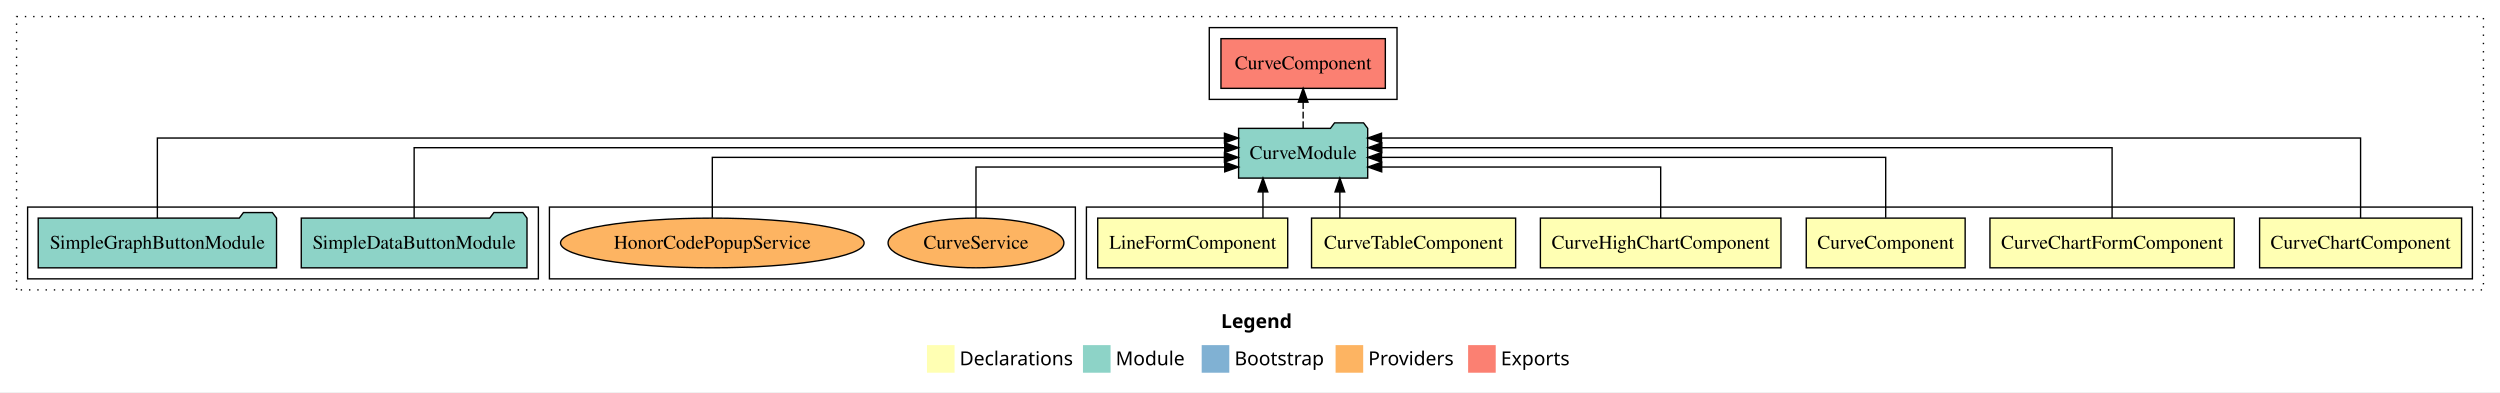
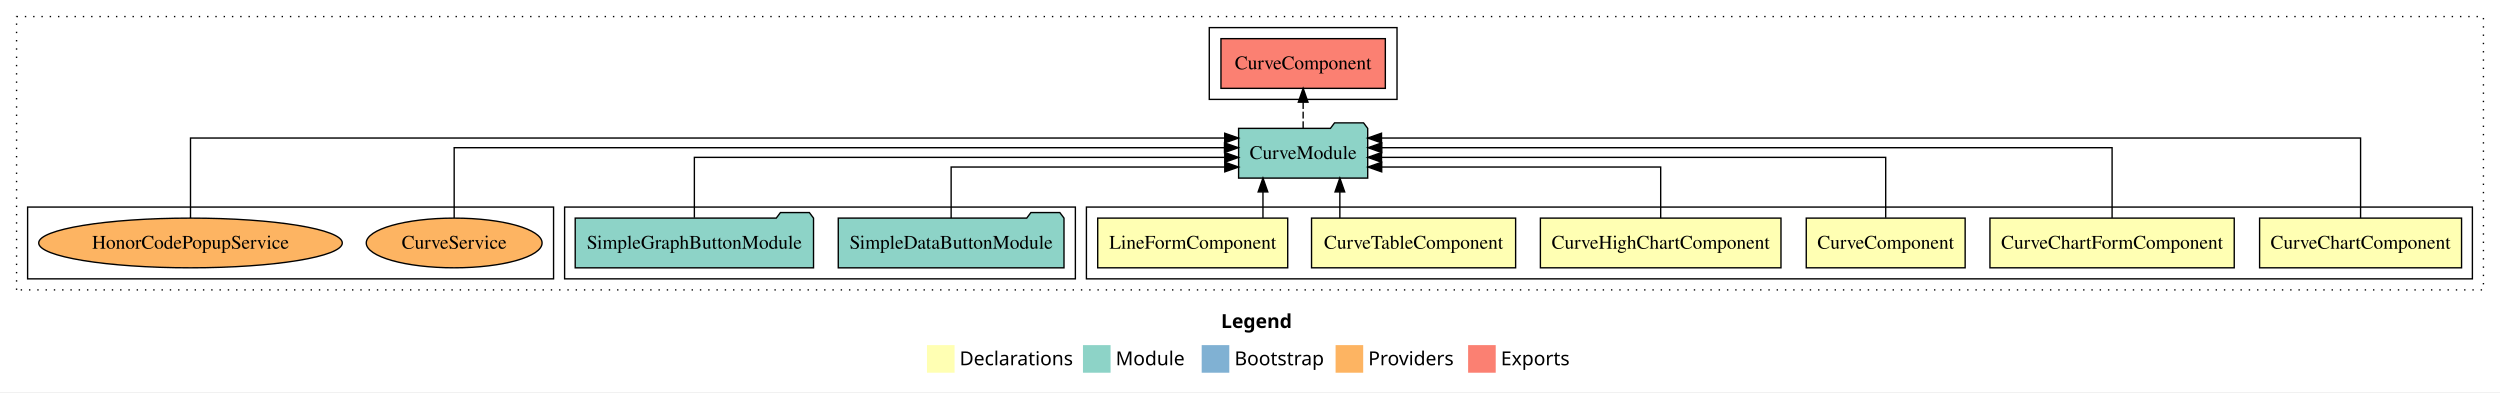
<svg xmlns="http://www.w3.org/2000/svg" width="1811pt" height="284pt" viewBox="0.00 0.00 1811.00 284.00">
  <g id="graph0" class="graph" transform="scale(1 1) rotate(0) translate(4 280)">
    <polygon fill="white" stroke="transparent" points="-4,4 -4,-280 1807,-280 1807,4 -4,4" />
    <text text-anchor="start" x="880.51" y="-42.4" font-family="Times-12" font-weight="bold" font-size="14.00">Legend</text>
    <polygon fill="#ffffb3" stroke="transparent" points="667.5,-10 667.5,-30 687.5,-30 687.5,-10 667.5,-10" />
    <text text-anchor="start" x="691.13" y="-15.4" font-family="Times-12" font-size="14.00">  Declarations</text>
    <polygon fill="#8dd3c7" stroke="transparent" points="780.5,-10 780.5,-30 800.5,-30 800.5,-10 780.5,-10" />
    <text text-anchor="start" x="804.23" y="-15.4" font-family="Times-12" font-size="14.00">  Module</text>
    <polygon fill="#80b1d3" stroke="transparent" points="866.5,-10 866.5,-30 886.5,-30 886.5,-10 866.5,-10" />
    <text text-anchor="start" x="890.28" y="-15.4" font-family="Times-12" font-size="14.00">  Bootstrap</text>
    <polygon fill="#fdb462" stroke="transparent" points="963.5,-10 963.5,-30 983.5,-30 983.5,-10 963.5,-10" />
    <text text-anchor="start" x="987.17" y="-15.4" font-family="Times-12" font-size="14.00">  Providers</text>
    <polygon fill="#fb8072" stroke="transparent" points="1059.5,-10 1059.5,-30 1079.5,-30 1079.5,-10 1059.5,-10" />
    <text text-anchor="start" x="1083.23" y="-15.4" font-family="Times-12" font-size="14.00">  Exports</text>
    <g id="clust1" class="cluster">
      <polygon fill="none" stroke="black" stroke-dasharray="1,5" points="8,-70 8,-268 1795,-268 1795,-70 8,-70" />
    </g>
+     <g id="clust2" class="cluster">
+       <polygon fill="none" stroke="black" points="783,-78 783,-130 1787,-130 1787,-78 783,-78" />
+     </g>
    <g id="clust10" class="cluster">
      <polygon fill="none" stroke="black" points="872,-208 872,-260 1008,-260 1008,-208 872,-208" />
    </g>
-     <g id="clust2" class="cluster">
-       <polygon fill="none" stroke="black" points="783,-78 783,-130 1787,-130 1787,-78 783,-78" />
+     <g id="clust9" class="cluster">
+       <polygon fill="none" stroke="black" points="405,-78 405,-130 775,-130 775,-78 405,-78" />
    </g>
    <g id="clust12" class="cluster">
-       <polygon fill="none" stroke="black" points="394,-78 394,-130 775,-130 775,-78 394,-78" />
-     </g>
-     <g id="clust9" class="cluster">
-       <polygon fill="none" stroke="black" points="16,-78 16,-130 386,-130 386,-78 16,-78" />
+       <polygon fill="none" stroke="black" points="16,-78 16,-130 397,-130 397,-78 16,-78" />
    </g>
    <g id="node1" class="node">
      <polygon fill="#ffffb3" stroke="black" points="1779.15,-122 1632.85,-122 1632.85,-86 1779.15,-86 1779.15,-122" />
      <text text-anchor="middle" x="1706" y="-99.8" font-family="Times,serif" font-size="14.00">CurveChartComponent</text>
    </g>
    <g id="node7" class="node">
      <polygon fill="#8dd3c7" stroke="black" points="986.76,-187 983.76,-191 962.76,-191 959.76,-187 893.24,-187 893.24,-151 986.76,-151 986.76,-187" />
      <text text-anchor="middle" x="940" y="-164.8" font-family="Times,serif" font-size="14.00">CurveModule</text>
    </g>
    <g id="edge1" class="edge">
      <path fill="none" stroke="black" d="M1706,-122.01C1706,-144.49 1706,-180 1706,-180 1706,-180 996.76,-180 996.76,-180" />
      <polygon fill="black" stroke="black" points="996.76,-176.5 986.76,-180 996.76,-183.5 996.76,-176.5" />
    </g>
    <g id="node2" class="node">
      <polygon fill="#ffffb3" stroke="black" points="1614.48,-122 1437.52,-122 1437.52,-86 1614.48,-86 1614.48,-122" />
      <text text-anchor="middle" x="1526" y="-99.8" font-family="Times,serif" font-size="14.00">CurveChartFormComponent</text>
    </g>
    <g id="edge2" class="edge">
      <path fill="none" stroke="black" d="M1526,-122.13C1526,-142.57 1526,-173 1526,-173 1526,-173 996.96,-173 996.96,-173" />
      <polygon fill="black" stroke="black" points="996.96,-169.5 986.96,-173 996.96,-176.5 996.96,-169.5" />
    </g>
    <g id="node3" class="node">
      <polygon fill="#ffffb3" stroke="black" points="1419.55,-122 1304.45,-122 1304.45,-86 1419.55,-86 1419.55,-122" />
      <text text-anchor="middle" x="1362" y="-99.8" font-family="Times,serif" font-size="14.00">CurveComponent</text>
    </g>
    <g id="edge3" class="edge">
      <path fill="none" stroke="black" d="M1362,-122.27C1362,-140.56 1362,-166 1362,-166 1362,-166 996.77,-166 996.77,-166" />
      <polygon fill="black" stroke="black" points="996.77,-162.5 986.77,-166 996.77,-169.5 996.77,-162.5" />
    </g>
    <g id="node4" class="node">
      <polygon fill="#ffffb3" stroke="black" points="1286.14,-122 1111.86,-122 1111.86,-86 1286.14,-86 1286.14,-122" />
      <text text-anchor="middle" x="1199" y="-99.8" font-family="Times,serif" font-size="14.00">CurveHighChartComponent</text>
    </g>
    <g id="edge4" class="edge">
      <path fill="none" stroke="black" d="M1199,-122.01C1199,-138.05 1199,-159 1199,-159 1199,-159 996.9,-159 996.9,-159" />
      <polygon fill="black" stroke="black" points="996.9,-155.5 986.9,-159 996.9,-162.5 996.9,-155.5" />
    </g>
    <g id="node5" class="node">
      <polygon fill="#ffffb3" stroke="black" points="1093.92,-122 946.08,-122 946.08,-86 1093.92,-86 1093.92,-122" />
      <text text-anchor="middle" x="1020" y="-99.8" font-family="Times,serif" font-size="14.00">CurveTableComponent</text>
    </g>
    <g id="edge5" class="edge">
      <path fill="none" stroke="black" d="M966.59,-122.11C966.59,-122.11 966.59,-140.99 966.59,-140.99" />
      <polygon fill="black" stroke="black" points="963.09,-140.99 966.59,-150.99 970.09,-140.99 963.09,-140.99" />
    </g>
    <g id="node6" class="node">
      <polygon fill="#ffffb3" stroke="black" points="928.82,-122 791.18,-122 791.18,-86 928.82,-86 928.82,-122" />
      <text text-anchor="middle" x="860" y="-99.8" font-family="Times,serif" font-size="14.00">LineFormComponent</text>
    </g>
    <g id="edge6" class="edge">
      <path fill="none" stroke="black" d="M910.89,-122.11C910.89,-122.11 910.89,-140.99 910.89,-140.99" />
      <polygon fill="black" stroke="black" points="907.39,-140.99 910.89,-150.99 914.39,-140.99 907.39,-140.99" />
    </g>
    <g id="node10" class="node">
      <polygon fill="#fb8072" stroke="black" points="999.54,-252 880.46,-252 880.46,-216 999.54,-216 999.54,-252" />
      <text text-anchor="middle" x="940" y="-229.8" font-family="Times,serif" font-size="14.00">CurveComponent </text>
    </g>
    <g id="edge9" class="edge">
      <path fill="none" stroke="black" stroke-dasharray="5,2" d="M940,-187.11C940,-187.11 940,-205.99 940,-205.99" />
      <polygon fill="black" stroke="black" points="936.5,-205.99 940,-215.99 943.5,-205.99 936.5,-205.99" />
    </g>
    <g id="node8" class="node">
-       <polygon fill="#8dd3c7" stroke="black" points="377.76,-122 374.76,-126 353.76,-126 350.76,-122 214.24,-122 214.24,-86 377.76,-86 377.76,-122" />
-       <text text-anchor="middle" x="296" y="-99.8" font-family="Times,serif" font-size="14.00">SimpleDataButtonModule</text>
+       <polygon fill="#8dd3c7" stroke="black" points="766.76,-122 763.76,-126 742.76,-126 739.76,-122 603.24,-122 603.24,-86 766.76,-86 766.76,-122" />
+       <text text-anchor="middle" x="685" y="-99.8" font-family="Times,serif" font-size="14.00">SimpleDataButtonModule</text>
    </g>
    <g id="edge7" class="edge">
-       <path fill="none" stroke="black" d="M296,-122.13C296,-142.57 296,-173 296,-173 296,-173 883.17,-173 883.17,-173" />
-       <polygon fill="black" stroke="black" points="883.17,-176.5 893.17,-173 883.17,-169.5 883.17,-176.5" />
+       <path fill="none" stroke="black" d="M685,-122.01C685,-138.05 685,-159 685,-159 685,-159 883.23,-159 883.23,-159" />
+       <polygon fill="black" stroke="black" points="883.23,-162.5 893.23,-159 883.23,-155.5 883.23,-162.5" />
    </g>
    <g id="node9" class="node">
-       <polygon fill="#8dd3c7" stroke="black" points="196.32,-122 193.32,-126 172.32,-126 169.32,-122 23.68,-122 23.68,-86 196.32,-86 196.32,-122" />
-       <text text-anchor="middle" x="110" y="-99.8" font-family="Times,serif" font-size="14.00">SimpleGraphButtonModule</text>
+       <polygon fill="#8dd3c7" stroke="black" points="585.32,-122 582.32,-126 561.32,-126 558.32,-122 412.68,-122 412.68,-86 585.32,-86 585.32,-122" />
+       <text text-anchor="middle" x="499" y="-99.8" font-family="Times,serif" font-size="14.00">SimpleGraphButtonModule</text>
    </g>
    <g id="edge8" class="edge">
-       <path fill="none" stroke="black" d="M110,-122.01C110,-144.49 110,-180 110,-180 110,-180 883,-180 883,-180" />
-       <polygon fill="black" stroke="black" points="883,-183.5 893,-180 883,-176.5 883,-183.5" />
+       <path fill="none" stroke="black" d="M499,-122.27C499,-140.56 499,-166 499,-166 499,-166 883.22,-166 883.22,-166" />
+       <polygon fill="black" stroke="black" points="883.22,-169.5 893.22,-166 883.22,-162.5 883.22,-169.5" />
    </g>
    <g id="node11" class="node">
-       <ellipse fill="#fdb462" stroke="black" cx="703" cy="-104" rx="63.68" ry="18" />
-       <text text-anchor="middle" x="703" y="-99.8" font-family="Times,serif" font-size="14.00">CurveService</text>
+       <ellipse fill="#fdb462" stroke="black" cx="325" cy="-104" rx="63.68" ry="18" />
+       <text text-anchor="middle" x="325" y="-99.8" font-family="Times,serif" font-size="14.00">CurveService</text>
    </g>
    <g id="edge10" class="edge">
-       <path fill="none" stroke="black" d="M703,-122.01C703,-138.05 703,-159 703,-159 703,-159 883.18,-159 883.18,-159" />
-       <polygon fill="black" stroke="black" points="883.18,-162.5 893.18,-159 883.18,-155.5 883.18,-162.5" />
+       <path fill="none" stroke="black" d="M325,-122.13C325,-142.57 325,-173 325,-173 325,-173 883.02,-173 883.02,-173" />
+       <polygon fill="black" stroke="black" points="883.02,-176.5 893.02,-173 883.02,-169.5 883.02,-176.5" />
    </g>
    <g id="node12" class="node">
-       <ellipse fill="#fdb462" stroke="black" cx="512" cy="-104" rx="109.96" ry="18" />
-       <text text-anchor="middle" x="512" y="-99.8" font-family="Times,serif" font-size="14.00">HonorCodePopupService</text>
+       <ellipse fill="#fdb462" stroke="black" cx="134" cy="-104" rx="109.96" ry="18" />
+       <text text-anchor="middle" x="134" y="-99.8" font-family="Times,serif" font-size="14.00">HonorCodePopupService</text>
    </g>
    <g id="edge11" class="edge">
-       <path fill="none" stroke="black" d="M512,-122.27C512,-140.56 512,-166 512,-166 512,-166 882.97,-166 882.97,-166" />
-       <polygon fill="black" stroke="black" points="882.97,-169.5 892.97,-166 882.97,-162.5 882.97,-169.5" />
+       <path fill="none" stroke="black" d="M134,-122.01C134,-144.49 134,-180 134,-180 134,-180 883.18,-180 883.18,-180" />
+       <polygon fill="black" stroke="black" points="883.18,-183.5 893.18,-180 883.18,-176.5 883.18,-183.5" />
    </g>
  </g>
</svg>
